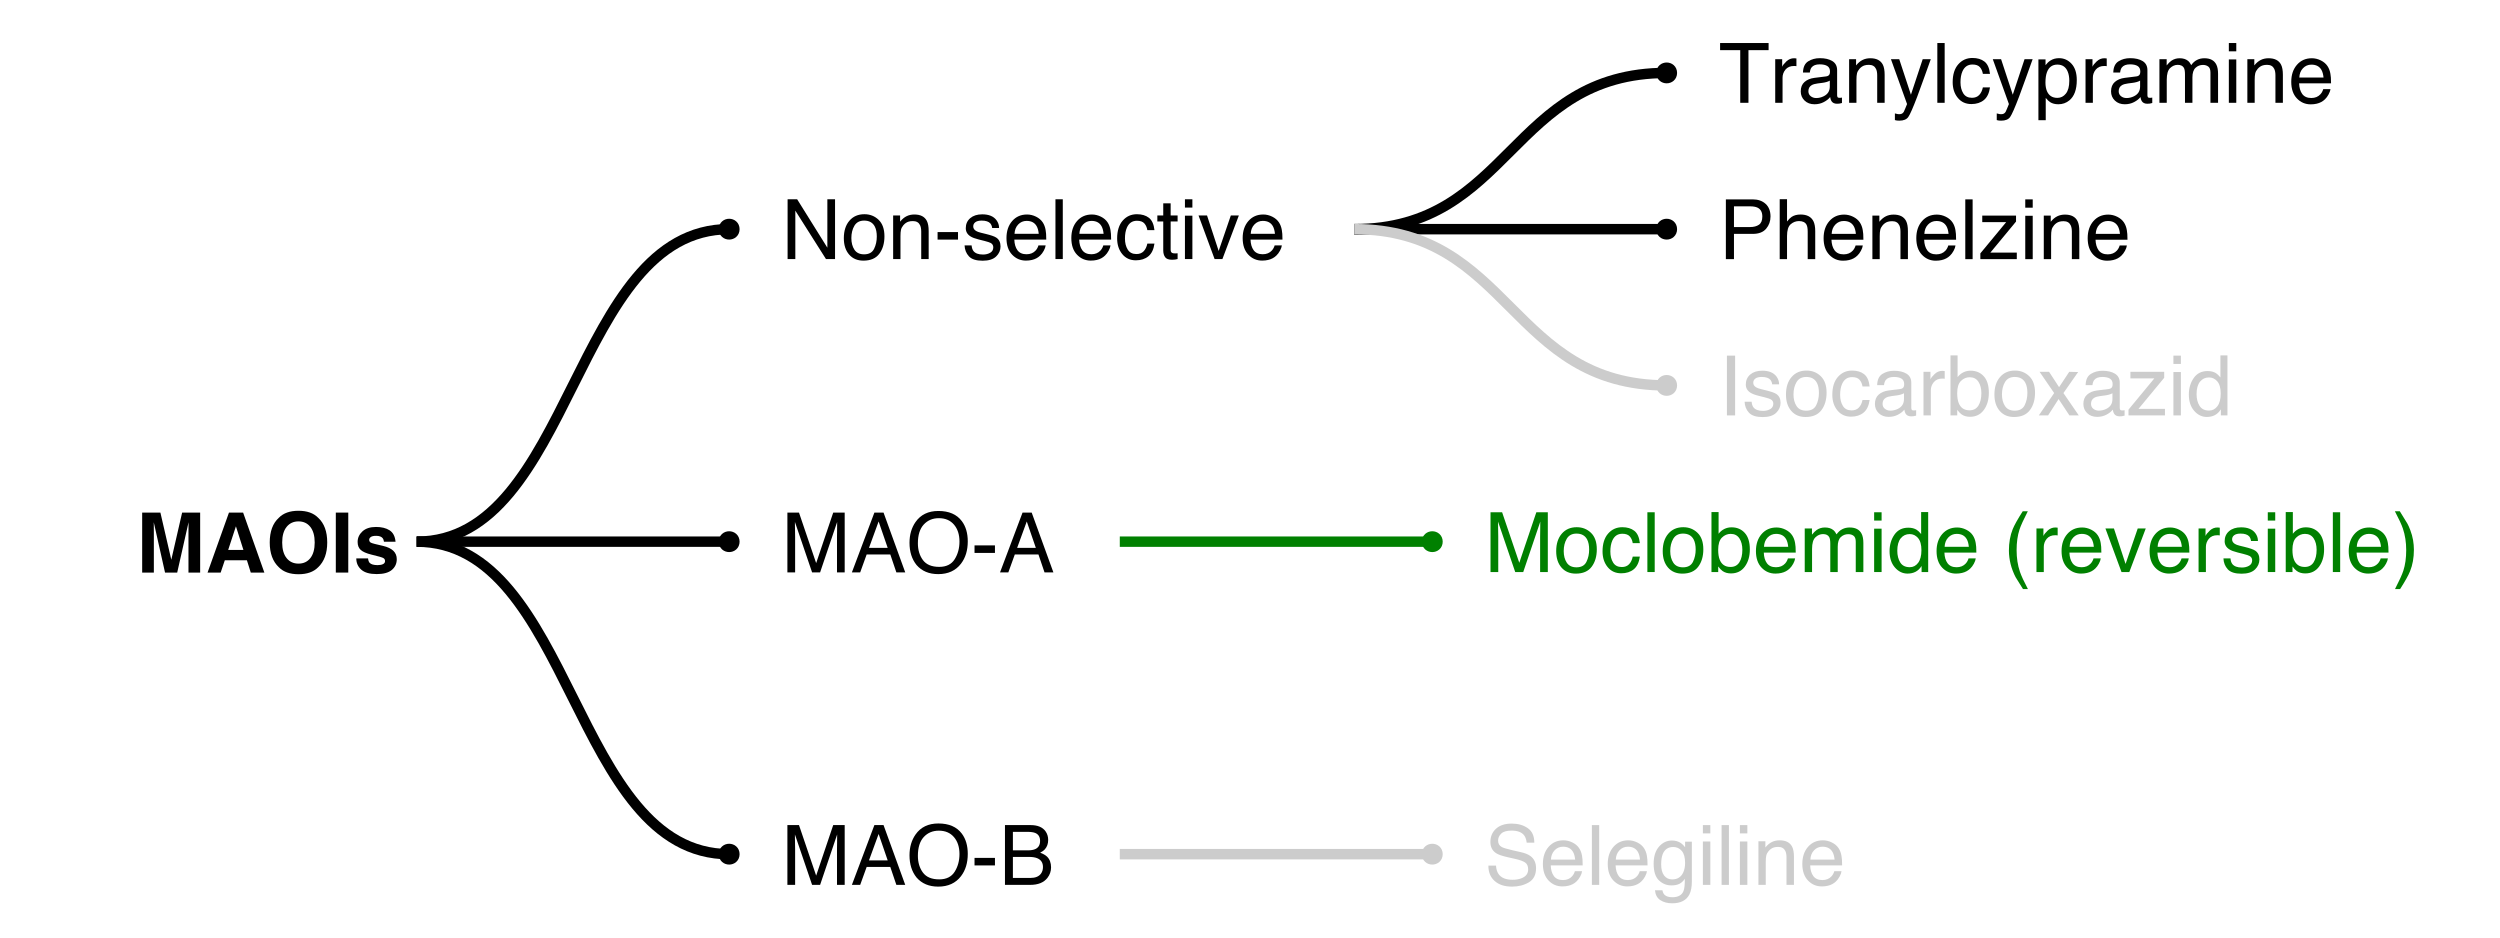
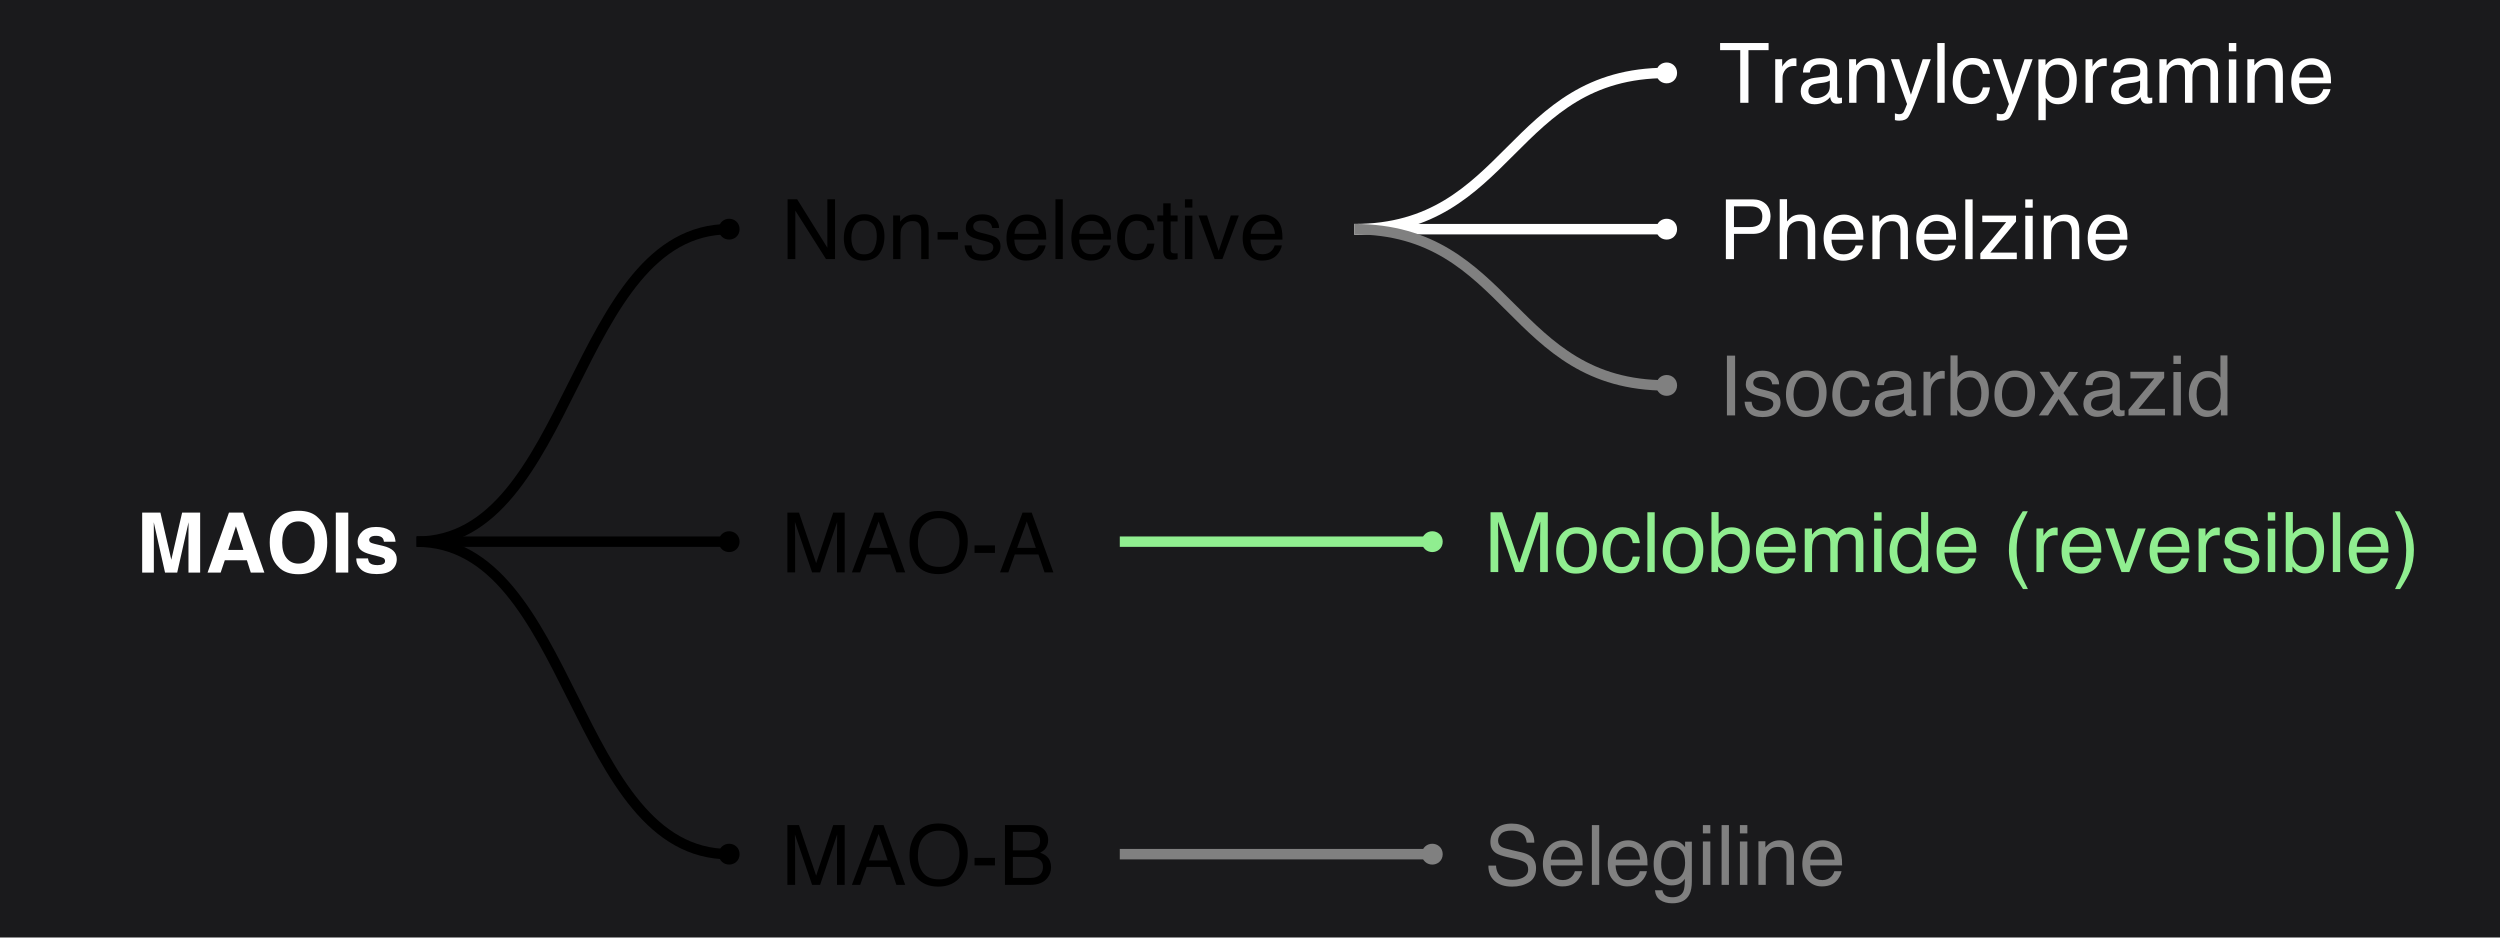
<svg xmlns="http://www.w3.org/2000/svg" xmlns:xlink="http://www.w3.org/1999/xlink" width="480pt" height="180pt" viewBox="0 0 480 180" version="1.1">
  <defs>
    <g>
      <symbol overflow="visible" id="glyph0-0">
        <path style="stroke:none;" d="M 0.516 0 L 0.516 -11.477 L 9.625 -11.477 L 9.625 0 Z M 8.188 -1.438 L 8.188 -10.039 L 1.953 -10.039 L 1.953 -1.438 Z M 8.188 -1.438 " />
      </symbol>
      <symbol overflow="visible" id="glyph0-1">
        <path style="stroke:none;" d="M 1.219 -11.477 L 3.055 -11.477 L 8.852 -2.18 L 8.852 -11.477 L 10.328 -11.477 L 10.328 0 L 8.586 0 L 2.703 -9.289 L 2.703 0 L 1.219 0 Z M 1.219 -11.477 " />
      </symbol>
      <symbol overflow="visible" id="glyph0-2">
        <path style="stroke:none;" d="M 6.27 -1.965 C 6.617 -2.672 6.789 -3.457 6.789 -4.32 C 6.789 -5.102 6.664 -5.738 6.414 -6.227 C 6.02 -6.996 5.336 -7.383 4.367 -7.383 C 3.508 -7.383 2.883 -7.055 2.492 -6.398 C 2.102 -5.742 1.906 -4.949 1.906 -4.023 C 1.906 -3.133 2.102 -2.391 2.492 -1.797 C 2.883 -1.203 3.504 -0.906 4.352 -0.906 C 5.285 -0.906 5.922 -1.258 6.27 -1.965 Z M 7.141 -7.531 C 7.887 -6.812 8.258 -5.754 8.258 -4.359 C 8.258 -3.012 7.93 -1.895 7.273 -1.016 C 6.617 -0.137 5.598 0.305 4.219 0.305 C 3.066 0.305 2.152 -0.086 1.477 -0.863 C 0.801 -1.641 0.461 -2.688 0.461 -4 C 0.461 -5.406 0.816 -6.527 1.531 -7.359 C 2.246 -8.191 3.203 -8.609 4.406 -8.609 C 5.484 -8.609 6.395 -8.25 7.141 -7.531 Z M 7.141 -7.531 " />
      </symbol>
      <symbol overflow="visible" id="glyph0-3">
        <path style="stroke:none;" d="M 1.031 -8.367 L 2.367 -8.367 L 2.367 -7.18 C 2.762 -7.668 3.184 -8.02 3.625 -8.234 C 4.066 -8.449 4.559 -8.555 5.102 -8.555 C 6.289 -8.555 7.09 -8.141 7.508 -7.312 C 7.738 -6.859 7.852 -6.211 7.852 -5.367 L 7.852 0 L 6.422 0 L 6.422 -5.273 C 6.422 -5.785 6.348 -6.195 6.195 -6.508 C 5.945 -7.027 5.492 -7.289 4.836 -7.289 C 4.504 -7.289 4.23 -7.254 4.016 -7.188 C 3.629 -7.074 3.293 -6.844 3 -6.5 C 2.766 -6.223 2.613 -5.938 2.543 -5.645 C 2.473 -5.352 2.438 -4.93 2.438 -4.383 L 2.438 0 L 1.031 0 Z M 1.031 -8.367 " />
      </symbol>
      <symbol overflow="visible" id="glyph0-4">
        <path style="stroke:none;" d="M 0.664 -5.18 L 4.586 -5.18 L 4.586 -3.734 L 0.664 -3.734 Z M 0.664 -5.18 " />
      </symbol>
      <symbol overflow="visible" id="glyph0-5">
        <path style="stroke:none;" d="M 1.867 -2.625 C 1.91 -2.156 2.027 -1.797 2.219 -1.547 C 2.574 -1.094 3.188 -0.867 4.062 -0.867 C 4.582 -0.867 5.043 -0.98 5.438 -1.207 C 5.832 -1.434 6.031 -1.785 6.031 -2.258 C 6.031 -2.617 5.871 -2.891 5.555 -3.078 C 5.352 -3.191 4.949 -3.324 4.352 -3.477 L 3.234 -3.758 C 2.52 -3.934 1.996 -4.133 1.656 -4.352 C 1.051 -4.73 0.75 -5.258 0.75 -5.93 C 0.75 -6.723 1.035 -7.363 1.605 -7.852 C 2.176 -8.34 2.941 -8.586 3.906 -8.586 C 5.168 -8.586 6.074 -8.215 6.633 -7.477 C 6.98 -7.008 7.152 -6.504 7.141 -5.961 L 5.812 -5.961 C 5.785 -6.277 5.676 -6.566 5.477 -6.828 C 5.152 -7.199 4.594 -7.383 3.797 -7.383 C 3.266 -7.383 2.863 -7.281 2.59 -7.078 C 2.316 -6.875 2.18 -6.605 2.18 -6.273 C 2.18 -5.91 2.359 -5.617 2.719 -5.398 C 2.926 -5.27 3.234 -5.152 3.641 -5.055 L 4.57 -4.828 C 5.582 -4.582 6.258 -4.348 6.602 -4.117 C 7.148 -3.758 7.422 -3.191 7.422 -2.422 C 7.422 -1.676 7.141 -1.035 6.574 -0.492 C 6.008 0.051 5.148 0.32 3.992 0.32 C 2.746 0.32 1.867 0.039 1.348 -0.527 C 0.828 -1.094 0.551 -1.793 0.516 -2.625 Z M 1.867 -2.625 " />
      </symbol>
      <symbol overflow="visible" id="glyph0-6">
        <path style="stroke:none;" d="M 6.242 -8.137 C 6.801 -7.859 7.223 -7.496 7.516 -7.055 C 7.797 -6.633 7.984 -6.141 8.078 -5.578 C 8.16 -5.191 8.203 -4.578 8.203 -3.734 L 2.07 -3.734 C 2.098 -2.887 2.297 -2.203 2.672 -1.691 C 3.047 -1.18 3.629 -0.922 4.414 -0.922 C 5.148 -0.922 5.734 -1.164 6.172 -1.648 C 6.422 -1.93 6.598 -2.254 6.703 -2.625 L 8.086 -2.625 C 8.051 -2.316 7.93 -1.977 7.723 -1.598 C 7.516 -1.219 7.285 -0.91 7.031 -0.672 C 6.605 -0.254 6.074 0.027 5.445 0.172 C 5.105 0.254 4.723 0.297 4.297 0.297 C 3.254 0.297 2.371 -0.082 1.648 -0.84 C 0.926 -1.598 0.562 -2.66 0.562 -4.023 C 0.562 -5.367 0.926 -6.457 1.656 -7.297 C 2.387 -8.137 3.34 -8.555 4.516 -8.555 C 5.109 -8.555 5.684 -8.414 6.242 -8.137 Z M 6.758 -4.852 C 6.699 -5.461 6.566 -5.949 6.359 -6.312 C 5.973 -6.988 5.332 -7.328 4.43 -7.328 C 3.785 -7.328 3.242 -7.094 2.805 -6.629 C 2.367 -6.164 2.137 -5.57 2.109 -4.852 Z M 6.758 -4.852 " />
      </symbol>
      <symbol overflow="visible" id="glyph0-7">
        <path style="stroke:none;" d="M 1.07 -11.477 L 2.477 -11.477 L 2.477 0 L 1.07 0 Z M 1.07 -11.477 " />
      </symbol>
      <symbol overflow="visible" id="glyph0-8">
        <path style="stroke:none;" d="M 6.559 -7.922 C 7.148 -7.465 7.504 -6.676 7.625 -5.555 L 6.258 -5.555 C 6.176 -6.07 5.984 -6.5 5.688 -6.84 C 5.391 -7.18 4.914 -7.352 4.258 -7.352 C 3.363 -7.352 2.723 -6.914 2.336 -6.039 C 2.086 -5.473 1.961 -4.77 1.961 -3.938 C 1.961 -3.098 2.137 -2.395 2.492 -1.82 C 2.848 -1.246 3.402 -0.961 4.164 -0.961 C 4.746 -0.961 5.211 -1.141 5.551 -1.496 C 5.891 -1.852 6.129 -2.34 6.258 -2.961 L 7.625 -2.961 C 7.469 -1.852 7.078 -1.039 6.453 -0.527 C 5.828 -0.016 5.027 0.242 4.055 0.242 C 2.961 0.242 2.09 -0.156 1.438 -0.957 C 0.785 -1.758 0.461 -2.754 0.461 -3.953 C 0.461 -5.422 0.816 -6.566 1.531 -7.383 C 2.246 -8.199 3.152 -8.609 4.258 -8.609 C 5.199 -8.609 5.969 -8.379 6.559 -7.922 Z M 6.559 -7.922 " />
      </symbol>
      <symbol overflow="visible" id="glyph0-9">
        <path style="stroke:none;" d="M 1.312 -10.703 L 2.734 -10.703 L 2.734 -8.367 L 4.07 -8.367 L 4.07 -7.219 L 2.734 -7.219 L 2.734 -1.758 C 2.734 -1.465 2.832 -1.27 3.031 -1.172 C 3.141 -1.113 3.324 -1.086 3.578 -1.086 C 3.645 -1.086 3.719 -1.086 3.797 -1.09 C 3.875 -1.094 3.965 -1.098 4.07 -1.109 L 4.07 0 C 3.91 0.047 3.742 0.082 3.566 0.102 C 3.391 0.121 3.203 0.133 3 0.133 C 2.344 0.133 1.898 -0.035 1.664 -0.371 C 1.43 -0.707 1.312 -1.145 1.312 -1.68 L 1.312 -7.219 L 0.18 -7.219 L 0.18 -8.367 L 1.312 -8.367 Z M 1.312 -10.703 " />
      </symbol>
      <symbol overflow="visible" id="glyph0-10">
        <path style="stroke:none;" d="M 1.031 -8.328 L 2.461 -8.328 L 2.461 0 L 1.031 0 Z M 1.031 -11.477 L 2.461 -11.477 L 2.461 -9.883 L 1.031 -9.883 Z M 1.031 -11.477 " />
      </symbol>
      <symbol overflow="visible" id="glyph0-11">
        <path style="stroke:none;" d="M 1.719 -8.367 L 3.953 -1.555 L 6.289 -8.367 L 7.828 -8.367 L 4.672 0 L 3.172 0 L 0.086 -8.367 Z M 1.719 -8.367 " />
      </symbol>
      <symbol overflow="visible" id="glyph0-12">
        <path style="stroke:none;" d="M 1.18 -11.477 L 3.406 -11.477 L 6.703 -1.773 L 9.977 -11.477 L 12.18 -11.477 L 12.18 0 L 10.703 0 L 10.703 -6.773 C 10.703 -7.008 10.707 -7.395 10.719 -7.938 C 10.73 -8.48 10.734 -9.059 10.734 -9.68 L 7.461 0 L 5.922 0 L 2.625 -9.68 L 2.625 -9.328 C 2.625 -9.047 2.633 -8.617 2.645 -8.043 C 2.656 -7.469 2.664 -7.043 2.664 -6.773 L 2.664 0 L 1.18 0 Z M 1.18 -11.477 " />
      </symbol>
      <symbol overflow="visible" id="glyph0-13">
        <path style="stroke:none;" d="M 7.109 -4.703 L 5.367 -9.773 L 3.516 -4.703 Z M 4.555 -11.477 L 6.312 -11.477 L 10.477 0 L 8.773 0 L 7.609 -3.438 L 3.07 -3.438 L 1.828 0 L 0.234 0 Z M 4.555 -11.477 " />
      </symbol>
      <symbol overflow="visible" id="glyph0-14">
        <path style="stroke:none;" d="M 10.672 -9.836 C 11.434 -8.82 11.812 -7.52 11.812 -5.938 C 11.812 -4.223 11.379 -2.801 10.508 -1.664 C 9.488 -0.332 8.031 0.336 6.141 0.336 C 4.375 0.336 2.988 -0.246 1.977 -1.414 C 1.074 -2.539 0.625 -3.961 0.625 -5.68 C 0.625 -7.23 1.012 -8.559 1.781 -9.664 C 2.77 -11.082 4.234 -11.789 6.172 -11.789 C 8.199 -11.789 9.699 -11.137 10.672 -9.836 Z M 9.301 -2.527 C 9.914 -3.508 10.219 -4.637 10.219 -5.914 C 10.219 -7.262 9.867 -8.348 9.16 -9.172 C 8.453 -9.996 7.488 -10.406 6.266 -10.406 C 5.078 -10.406 4.109 -10 3.359 -9.184 C 2.609 -8.367 2.234 -7.168 2.234 -5.578 C 2.234 -4.309 2.555 -3.234 3.199 -2.363 C 3.844 -1.492 4.887 -1.055 6.328 -1.055 C 7.699 -1.055 8.688 -1.547 9.301 -2.527 Z M 9.301 -2.527 " />
      </symbol>
      <symbol overflow="visible" id="glyph0-15">
        <path style="stroke:none;" d="M 5.531 -6.625 C 6.188 -6.625 6.699 -6.715 7.062 -6.898 C 7.637 -7.184 7.922 -7.699 7.922 -8.445 C 7.922 -9.195 7.617 -9.699 7.008 -9.961 C 6.664 -10.105 6.152 -10.18 5.477 -10.18 L 2.703 -10.18 L 2.703 -6.625 Z M 6.055 -1.328 C 7.008 -1.328 7.688 -1.605 8.094 -2.156 C 8.348 -2.504 8.477 -2.926 8.477 -3.422 C 8.477 -4.254 8.105 -4.824 7.359 -5.125 C 6.965 -5.285 6.441 -5.367 5.789 -5.367 L 2.703 -5.367 L 2.703 -1.328 Z M 1.18 -11.477 L 6.109 -11.477 C 7.453 -11.477 8.41 -11.074 8.977 -10.273 C 9.309 -9.801 9.477 -9.254 9.477 -8.633 C 9.477 -7.91 9.27 -7.316 8.859 -6.852 C 8.645 -6.605 8.34 -6.383 7.938 -6.18 C 8.527 -5.957 8.965 -5.703 9.258 -5.422 C 9.773 -4.922 10.031 -4.23 10.031 -3.352 C 10.031 -2.613 9.801 -1.941 9.336 -1.344 C 8.645 -0.449 7.543 0 6.031 0 L 1.18 0 Z M 1.18 -11.477 " />
      </symbol>
      <symbol overflow="visible" id="glyph0-16">
        <path style="stroke:none;" d="M 9.57 -11.477 L 9.57 -10.109 L 5.703 -10.109 L 5.703 0 L 4.125 0 L 4.125 -10.109 L 0.258 -10.109 L 0.258 -11.477 Z M 9.57 -11.477 " />
      </symbol>
      <symbol overflow="visible" id="glyph0-17">
        <path style="stroke:none;" d="M 1.07 -8.367 L 2.406 -8.367 L 2.406 -6.922 C 2.516 -7.203 2.785 -7.547 3.211 -7.949 C 3.637 -8.352 4.129 -8.555 4.688 -8.555 C 4.715 -8.555 4.758 -8.551 4.82 -8.547 C 4.883 -8.543 4.988 -8.531 5.141 -8.516 L 5.141 -7.031 C 5.059 -7.047 4.98 -7.059 4.91 -7.062 C 4.84 -7.066 4.762 -7.07 4.68 -7.07 C 3.973 -7.07 3.426 -6.844 3.047 -6.387 C 2.668 -5.93 2.477 -5.406 2.477 -4.812 L 2.477 0 L 1.07 0 Z M 1.07 -8.367 " />
      </symbol>
      <symbol overflow="visible" id="glyph0-18">
        <path style="stroke:none;" d="M 2.555 -1.266 C 2.852 -1.031 3.203 -0.914 3.609 -0.914 C 4.105 -0.914 4.582 -1.027 5.047 -1.258 C 5.828 -1.637 6.219 -2.262 6.219 -3.125 L 6.219 -4.258 C 6.047 -4.148 5.824 -4.059 5.555 -3.984 C 5.285 -3.91 5.02 -3.859 4.758 -3.828 L 3.906 -3.719 C 3.395 -3.652 3.012 -3.543 2.758 -3.398 C 2.324 -3.152 2.109 -2.762 2.109 -2.227 C 2.109 -1.82 2.258 -1.5 2.555 -1.266 Z M 5.516 -5.07 C 5.84 -5.113 6.055 -5.246 6.164 -5.477 C 6.227 -5.602 6.258 -5.781 6.258 -6.016 C 6.258 -6.496 6.086 -6.844 5.746 -7.059 C 5.406 -7.273 4.918 -7.383 4.281 -7.383 C 3.547 -7.383 3.027 -7.184 2.719 -6.789 C 2.547 -6.57 2.434 -6.246 2.383 -5.812 L 1.07 -5.812 C 1.098 -6.844 1.43 -7.562 2.074 -7.965 C 2.719 -8.367 3.465 -8.57 4.312 -8.57 C 5.297 -8.57 6.098 -8.383 6.711 -8.008 C 7.32 -7.633 7.625 -7.051 7.625 -6.258 L 7.625 -1.438 C 7.625 -1.293 7.656 -1.176 7.715 -1.086 C 7.773 -0.996 7.902 -0.953 8.094 -0.953 C 8.156 -0.953 8.227 -0.957 8.305 -0.965 C 8.383 -0.973 8.465 -0.984 8.555 -1 L 8.555 0.039 C 8.336 0.102 8.168 0.141 8.055 0.156 C 7.941 0.172 7.785 0.18 7.586 0.18 C 7.102 0.18 6.75 0.008 6.531 -0.336 C 6.418 -0.52 6.336 -0.777 6.289 -1.109 C 6.004 -0.734 5.59 -0.41 5.055 -0.133 C 4.52 0.145 3.926 0.281 3.281 0.281 C 2.504 0.281 1.871 0.047 1.379 -0.426 C 0.887 -0.898 0.641 -1.488 0.641 -2.195 C 0.641 -2.973 0.883 -3.574 1.367 -4 C 1.852 -4.426 2.488 -4.691 3.273 -4.789 Z M 5.516 -5.07 " />
      </symbol>
      <symbol overflow="visible" id="glyph0-19">
        <path style="stroke:none;" d="M 6.258 -8.367 L 7.812 -8.367 C 7.613 -7.832 7.176 -6.605 6.492 -4.695 C 5.98 -3.258 5.555 -2.086 5.211 -1.18 C 4.398 0.957 3.824 2.258 3.492 2.727 C 3.16 3.195 2.586 3.43 1.773 3.43 C 1.574 3.43 1.422 3.422 1.316 3.406 C 1.211 3.391 1.078 3.363 0.922 3.32 L 0.922 2.039 C 1.168 2.105 1.344 2.148 1.453 2.164 C 1.562 2.18 1.66 2.188 1.742 2.188 C 2.004 2.188 2.195 2.145 2.316 2.059 C 2.438 1.973 2.543 1.867 2.625 1.742 C 2.652 1.699 2.746 1.488 2.906 1.102 C 3.066 0.715 3.184 0.43 3.258 0.242 L 0.164 -8.367 L 1.758 -8.367 L 4 -1.555 Z M 6.258 -8.367 " />
      </symbol>
      <symbol overflow="visible" id="glyph0-20">
        <path style="stroke:none;" d="M 6.199 -1.77 C 6.633 -2.32 6.852 -3.141 6.852 -4.234 C 6.852 -4.902 6.754 -5.473 6.562 -5.953 C 6.199 -6.875 5.531 -7.336 4.562 -7.336 C 3.59 -7.336 2.922 -6.848 2.562 -5.875 C 2.371 -5.355 2.273 -4.691 2.273 -3.891 C 2.273 -3.246 2.371 -2.695 2.562 -2.242 C 2.926 -1.379 3.594 -0.945 4.562 -0.945 C 5.219 -0.945 5.766 -1.219 6.199 -1.77 Z M 0.922 -8.328 L 2.289 -8.328 L 2.289 -7.219 C 2.57 -7.598 2.879 -7.895 3.211 -8.102 C 3.684 -8.414 4.242 -8.57 4.883 -8.57 C 5.832 -8.57 6.637 -8.207 7.297 -7.48 C 7.957 -6.754 8.289 -5.715 8.289 -4.367 C 8.289 -2.543 7.812 -1.242 6.859 -0.461 C 6.254 0.035 5.551 0.281 4.75 0.281 C 4.121 0.281 3.59 0.145 3.164 -0.133 C 2.914 -0.289 2.637 -0.559 2.328 -0.938 L 2.328 3.336 L 0.922 3.336 Z M 0.922 -8.328 " />
      </symbol>
      <symbol overflow="visible" id="glyph0-21">
        <path style="stroke:none;" d="M 1.031 -8.367 L 2.422 -8.367 L 2.422 -7.18 C 2.754 -7.59 3.059 -7.891 3.328 -8.078 C 3.793 -8.395 4.316 -8.555 4.906 -8.555 C 5.574 -8.555 6.109 -8.391 6.516 -8.062 C 6.746 -7.875 6.953 -7.598 7.141 -7.234 C 7.453 -7.684 7.82 -8.016 8.242 -8.23 C 8.664 -8.445 9.137 -8.555 9.664 -8.555 C 10.789 -8.555 11.555 -8.148 11.961 -7.336 C 12.18 -6.898 12.289 -6.309 12.289 -5.57 L 12.289 0 L 10.828 0 L 10.828 -5.812 C 10.828 -6.371 10.688 -6.754 10.41 -6.961 C 10.133 -7.168 9.793 -7.273 9.391 -7.273 C 8.84 -7.273 8.363 -7.09 7.965 -6.719 C 7.566 -6.348 7.367 -5.73 7.367 -4.867 L 7.367 0 L 5.938 0 L 5.938 -5.461 C 5.938 -6.027 5.871 -6.441 5.734 -6.703 C 5.52 -7.094 5.121 -7.289 4.539 -7.289 C 4.008 -7.289 3.523 -7.082 3.09 -6.672 C 2.656 -6.262 2.438 -5.516 2.438 -4.438 L 2.438 0 L 1.031 0 Z M 1.031 -8.367 " />
      </symbol>
      <symbol overflow="visible" id="glyph0-22">
        <path style="stroke:none;" d="M 1.367 -11.477 L 6.531 -11.477 C 7.551 -11.477 8.375 -11.188 9 -10.613 C 9.625 -10.039 9.938 -9.23 9.938 -8.188 C 9.938 -7.293 9.66 -6.512 9.102 -5.848 C 8.543 -5.184 7.688 -4.852 6.531 -4.852 L 2.922 -4.852 L 2.922 0 L 1.367 0 Z M 7.43 -9.898 C 7.086 -10.059 6.613 -10.141 6.016 -10.141 L 2.922 -10.141 L 2.922 -6.164 L 6.016 -6.164 C 6.715 -6.164 7.281 -6.312 7.715 -6.609 C 8.148 -6.906 8.367 -7.43 8.367 -8.18 C 8.367 -9.023 8.055 -9.598 7.43 -9.898 Z M 7.43 -9.898 " />
      </symbol>
      <symbol overflow="visible" id="glyph0-23">
        <path style="stroke:none;" d="M 1.031 -11.516 L 2.438 -11.516 L 2.438 -7.234 C 2.77 -7.656 3.07 -7.953 3.336 -8.125 C 3.789 -8.422 4.355 -8.57 5.031 -8.57 C 6.246 -8.57 7.066 -8.145 7.5 -7.297 C 7.734 -6.832 7.852 -6.191 7.852 -5.367 L 7.852 0 L 6.406 0 L 6.406 -5.273 C 6.406 -5.887 6.328 -6.34 6.172 -6.625 C 5.918 -7.082 5.438 -7.312 4.734 -7.312 C 4.152 -7.312 3.621 -7.113 3.148 -6.711 C 2.676 -6.309 2.438 -5.551 2.438 -4.438 L 2.438 0 L 1.031 0 Z M 1.031 -11.516 " />
      </symbol>
      <symbol overflow="visible" id="glyph0-24">
        <path style="stroke:none;" d="M 0.406 -1.109 L 5.367 -7.109 L 0.773 -7.109 L 0.773 -8.367 L 7.258 -8.367 L 7.258 -7.219 L 2.328 -1.258 L 7.406 -1.258 L 7.406 0 L 0.406 0 Z M 0.406 -1.109 " />
      </symbol>
      <symbol overflow="visible" id="glyph0-25">
        <path style="stroke:none;" d="M 1.57 -11.477 L 3.141 -11.477 L 3.141 0 L 1.57 0 Z M 1.57 -11.477 " />
      </symbol>
      <symbol overflow="visible" id="glyph0-26">
        <path style="stroke:none;" d="M 0.922 -11.516 L 2.289 -11.516 L 2.289 -7.352 C 2.598 -7.754 2.965 -8.059 3.391 -8.27 C 3.816 -8.48 4.281 -8.586 4.781 -8.586 C 5.824 -8.586 6.668 -8.227 7.316 -7.512 C 7.965 -6.797 8.289 -5.738 8.289 -4.344 C 8.289 -3.02 7.969 -1.922 7.328 -1.047 C 6.688 -0.172 5.801 0.266 4.664 0.266 C 4.027 0.266 3.492 0.113 3.055 -0.195 C 2.793 -0.379 2.516 -0.668 2.219 -1.07 L 2.219 0 L 0.922 0 Z M 6.285 -1.883 C 6.664 -2.488 6.852 -3.285 6.852 -4.273 C 6.852 -5.152 6.664 -5.883 6.285 -6.461 C 5.906 -7.039 5.352 -7.328 4.617 -7.328 C 3.977 -7.328 3.414 -7.09 2.934 -6.617 C 2.453 -6.145 2.211 -5.363 2.211 -4.273 C 2.211 -3.488 2.309 -2.848 2.508 -2.359 C 2.879 -1.438 3.566 -0.977 4.578 -0.977 C 5.34 -0.977 5.906 -1.277 6.285 -1.883 Z M 6.285 -1.883 " />
      </symbol>
      <symbol overflow="visible" id="glyph0-27">
        <path style="stroke:none;" d="M 0.234 -8.367 L 2.055 -8.367 L 3.977 -5.422 L 5.922 -8.367 L 7.633 -8.328 L 4.812 -4.289 L 7.758 0 L 5.961 0 L 3.883 -3.141 L 1.867 0 L 0.086 0 L 3.031 -4.289 Z M 0.234 -8.367 " />
      </symbol>
      <symbol overflow="visible" id="glyph0-28">
        <path style="stroke:none;" d="M 2.492 -1.836 C 2.871 -1.23 3.48 -0.93 4.32 -0.93 C 4.973 -0.93 5.508 -1.211 5.926 -1.77 C 6.344 -2.328 6.555 -3.133 6.555 -4.18 C 6.555 -5.238 6.34 -6.02 5.906 -6.527 C 5.473 -7.035 4.941 -7.289 4.305 -7.289 C 3.598 -7.289 3.023 -7.02 2.582 -6.477 C 2.141 -5.934 1.922 -5.137 1.922 -4.086 C 1.922 -3.191 2.113 -2.441 2.492 -1.836 Z M 5.648 -8.109 C 5.898 -7.953 6.184 -7.68 6.5 -7.289 L 6.5 -11.516 L 7.852 -11.516 L 7.852 0 L 6.586 0 L 6.586 -1.164 C 6.258 -0.648 5.871 -0.277 5.422 -0.047 C 4.973 0.184 4.461 0.297 3.883 0.297 C 2.949 0.297 2.145 -0.094 1.461 -0.879 C 0.777 -1.664 0.438 -2.707 0.438 -4.008 C 0.438 -5.227 0.75 -6.281 1.371 -7.176 C 1.992 -8.07 2.883 -8.516 4.039 -8.516 C 4.68 -8.516 5.215 -8.379 5.648 -8.109 Z M 5.648 -8.109 " />
      </symbol>
      <symbol overflow="visible" id="glyph0-29">
        <g>
</g>
      </symbol>
      <symbol overflow="visible" id="glyph0-30">
        <path style="stroke:none;" d="M 4.734 -11.664 C 3.918 -10.074 3.387 -8.906 3.141 -8.156 C 2.77 -7.016 2.586 -5.699 2.586 -4.203 C 2.586 -2.691 2.797 -1.312 3.219 -0.062 C 3.48 0.707 3.992 1.816 4.758 3.266 L 3.812 3.266 C 3.051 2.078 2.582 1.32 2.398 0.992 C 2.215 0.664 2.02 0.219 1.805 -0.344 C 1.512 -1.113 1.309 -1.938 1.195 -2.812 C 1.137 -3.266 1.109 -3.699 1.109 -4.109 C 1.109 -5.652 1.352 -7.023 1.836 -8.227 C 2.145 -8.992 2.785 -10.137 3.758 -11.664 Z M 4.734 -11.664 " />
      </symbol>
      <symbol overflow="visible" id="glyph0-31">
        <path style="stroke:none;" d="M 0.555 3.266 C 1.383 1.652 1.918 0.473 2.156 -0.266 C 2.52 -1.387 2.703 -2.699 2.703 -4.203 C 2.703 -5.707 2.492 -7.086 2.07 -8.336 C 1.809 -9.105 1.297 -10.215 0.531 -11.664 L 1.477 -11.664 C 2.277 -10.383 2.766 -9.594 2.934 -9.293 C 3.102 -8.992 3.285 -8.582 3.484 -8.055 C 3.734 -7.402 3.914 -6.762 4.02 -6.125 C 4.125 -5.488 4.18 -4.879 4.18 -4.289 C 4.18 -2.746 3.934 -1.371 3.445 -0.164 C 3.137 0.613 2.5 1.754 1.531 3.266 Z M 0.555 3.266 " />
      </symbol>
      <symbol overflow="visible" id="glyph0-32">
        <path style="stroke:none;" d="M 2.234 -3.703 C 2.27 -3.051 2.426 -2.523 2.695 -2.117 C 3.211 -1.355 4.121 -0.977 5.422 -0.977 C 6.004 -0.977 6.535 -1.059 7.016 -1.227 C 7.941 -1.551 8.406 -2.129 8.406 -2.961 C 8.406 -3.586 8.211 -4.031 7.82 -4.297 C 7.426 -4.559 6.805 -4.785 5.961 -4.977 L 4.406 -5.328 C 3.391 -5.559 2.672 -5.809 2.25 -6.086 C 1.52 -6.566 1.156 -7.281 1.156 -8.234 C 1.156 -9.266 1.512 -10.113 2.227 -10.773 C 2.941 -11.434 3.949 -11.766 5.258 -11.766 C 6.461 -11.766 7.484 -11.477 8.324 -10.895 C 9.164 -10.312 9.586 -9.387 9.586 -8.109 L 8.125 -8.109 C 8.047 -8.723 7.879 -9.195 7.625 -9.523 C 7.152 -10.121 6.348 -10.422 5.211 -10.422 C 4.293 -10.422 3.637 -10.23 3.234 -9.844 C 2.832 -9.457 2.633 -9.012 2.633 -8.5 C 2.633 -7.938 2.867 -7.527 3.336 -7.266 C 3.645 -7.098 4.34 -6.891 5.422 -6.641 L 7.031 -6.273 C 7.809 -6.098 8.406 -5.855 8.828 -5.547 C 9.559 -5.012 9.922 -4.23 9.922 -3.211 C 9.922 -1.941 9.461 -1.031 8.535 -0.484 C 7.609 0.062 6.535 0.336 5.312 0.336 C 3.887 0.336 2.77 -0.027 1.961 -0.758 C 1.152 -1.48 0.758 -2.465 0.773 -3.703 Z M 2.234 -3.703 " />
      </symbol>
      <symbol overflow="visible" id="glyph0-33">
        <path style="stroke:none;" d="M 5.703 -8.031 C 5.969 -7.848 6.238 -7.582 6.516 -7.234 L 6.516 -8.289 L 7.812 -8.289 L 7.812 -0.68 C 7.812 0.383 7.656 1.223 7.344 1.836 C 6.762 2.973 5.66 3.539 4.039 3.539 C 3.137 3.539 2.379 3.336 1.766 2.934 C 1.152 2.531 0.809 1.898 0.734 1.039 L 2.164 1.039 C 2.23 1.414 2.367 1.703 2.57 1.906 C 2.887 2.219 3.387 2.375 4.07 2.375 C 5.148 2.375 5.855 1.996 6.188 1.234 C 6.387 0.785 6.477 -0.012 6.461 -1.164 C 6.18 -0.738 5.84 -0.418 5.445 -0.211 C 5.051 -0.004 4.527 0.102 3.875 0.102 C 2.969 0.102 2.176 -0.219 1.496 -0.863 C 0.816 -1.508 0.477 -2.57 0.477 -4.055 C 0.477 -5.457 0.82 -6.551 1.504 -7.336 C 2.188 -8.121 3.016 -8.516 3.984 -8.516 C 4.641 -8.516 5.215 -8.355 5.703 -8.031 Z M 5.875 -6.523 C 5.449 -7.023 4.902 -7.273 4.242 -7.273 C 3.254 -7.273 2.574 -6.809 2.211 -5.883 C 2.02 -5.387 1.922 -4.738 1.922 -3.938 C 1.922 -2.996 2.113 -2.277 2.496 -1.785 C 2.879 -1.293 3.395 -1.047 4.039 -1.047 C 5.051 -1.047 5.762 -1.504 6.172 -2.414 C 6.402 -2.93 6.516 -3.531 6.516 -4.219 C 6.516 -5.254 6.301 -6.023 5.875 -6.523 Z M 5.875 -6.523 " />
      </symbol>
      <symbol overflow="visible" id="glyph1-0">
        <path style="stroke:none;" d="M 1.203 0 L 1.203 -11.516 L 10.477 -11.516 L 10.477 0 Z M 9.039 -1.438 L 9.039 -10.078 L 2.641 -10.078 L 2.641 -1.438 Z M 9.039 -1.438 " />
      </symbol>
      <symbol overflow="visible" id="glyph1-1">
        <path style="stroke:none;" d="M 8.852 -11.516 L 12.312 -11.516 L 12.312 0 L 10.07 0 L 10.07 -7.789 C 10.07 -8.012 10.074 -8.328 10.078 -8.73 C 10.082 -9.133 10.086 -9.445 10.086 -9.664 L 7.906 0 L 5.57 0 L 3.406 -9.664 C 3.406 -9.445 3.41 -9.133 3.414 -8.73 C 3.418 -8.328 3.422 -8.012 3.422 -7.789 L 3.422 0 L 1.18 0 L 1.18 -11.516 L 4.68 -11.516 L 6.773 -2.461 Z M 8.852 -11.516 " />
      </symbol>
      <symbol overflow="visible" id="glyph1-2">
        <path style="stroke:none;" d="M 4.367 -4.352 L 7.289 -4.352 L 5.852 -8.883 Z M 4.516 -11.516 L 7.234 -11.516 L 11.312 0 L 8.703 0 L 7.961 -2.367 L 3.719 -2.367 L 2.922 0 L 0.406 0 Z M 4.516 -11.516 " />
      </symbol>
      <symbol overflow="visible" id="glyph1-3">
        <path style="stroke:none;" d="M 8.582 -2.773 C 9.141 -3.477 9.422 -4.477 9.422 -5.773 C 9.422 -7.066 9.141 -8.062 8.582 -8.77 C 8.023 -9.477 7.266 -9.828 6.312 -9.828 C 5.359 -9.828 4.598 -9.477 4.031 -8.773 C 3.465 -8.07 3.18 -7.07 3.18 -5.773 C 3.18 -4.477 3.465 -3.477 4.031 -2.773 C 4.598 -2.07 5.359 -1.719 6.312 -1.719 C 7.266 -1.719 8.023 -2.07 8.582 -2.773 Z M 10.086 -1.023 C 9.215 -0.129 7.957 0.32 6.312 0.32 C 4.668 0.32 3.41 -0.129 2.539 -1.023 C 1.371 -2.121 0.789 -3.707 0.789 -5.773 C 0.789 -7.883 1.371 -9.465 2.539 -10.523 C 3.41 -11.418 4.668 -11.867 6.312 -11.867 C 7.957 -11.867 9.215 -11.418 10.086 -10.523 C 11.246 -9.465 11.828 -7.883 11.828 -5.773 C 11.828 -3.707 11.246 -2.121 10.086 -1.023 Z M 10.086 -1.023 " />
      </symbol>
      <symbol overflow="visible" id="glyph1-4">
        <path style="stroke:none;" d="M 3.422 0 L 1.031 0 L 1.031 -11.516 L 3.422 -11.516 Z M 3.422 0 " />
      </symbol>
      <symbol overflow="visible" id="glyph1-5">
        <path style="stroke:none;" d="M 2.773 -2.719 C 2.82 -2.324 2.922 -2.043 3.078 -1.875 C 3.355 -1.578 3.863 -1.43 4.609 -1.43 C 5.047 -1.43 5.395 -1.496 5.652 -1.625 C 5.91 -1.754 6.039 -1.949 6.039 -2.211 C 6.039 -2.461 5.934 -2.652 5.727 -2.781 C 5.52 -2.91 4.746 -3.137 3.406 -3.453 C 2.441 -3.691 1.762 -3.992 1.367 -4.352 C 0.973 -4.707 0.773 -5.215 0.773 -5.883 C 0.773 -6.668 1.082 -7.344 1.699 -7.91 C 2.316 -8.477 3.184 -8.758 4.305 -8.758 C 5.367 -8.758 6.234 -8.547 6.902 -8.121 C 7.57 -7.695 7.957 -6.965 8.055 -5.922 L 5.828 -5.922 C 5.797 -6.207 5.715 -6.434 5.586 -6.602 C 5.34 -6.902 4.926 -7.055 4.336 -7.055 C 3.852 -7.055 3.508 -6.98 3.301 -6.828 C 3.094 -6.676 2.992 -6.5 2.992 -6.297 C 2.992 -6.043 3.102 -5.855 3.32 -5.742 C 3.539 -5.621 4.312 -5.418 5.641 -5.125 C 6.527 -4.918 7.191 -4.602 7.633 -4.18 C 8.07 -3.754 8.289 -3.219 8.289 -2.578 C 8.289 -1.734 7.977 -1.047 7.348 -0.512 C 6.719 0.023 5.75 0.289 4.438 0.289 C 3.098 0.289 2.109 0.008 1.473 -0.559 C 0.836 -1.125 0.516 -1.844 0.516 -2.719 Z M 2.773 -2.719 " />
      </symbol>
    </g>
  </defs>
-   <g id="surface1703">
-     <rect x="0" y="0" width="480" height="180" style="fill:rgb(100%,100%,100%);fill-opacity:1;stroke:none;" />
+   <g id="surface59">
+     <rect x="0" y="0" width="480" height="180" style="fill:rgb(10.2%,10.2%,11%);fill-opacity:1;stroke:none;" />
    <path style="fill:none;stroke-width:2;stroke-linecap:butt;stroke-linejoin:miter;stroke:rgb(0%,0%,0%);stroke-opacity:1;stroke-miterlimit:10;" d="M 80 104 C 110 104 110 44 140 44 " />
    <path style="fill-rule:nonzero;fill:rgb(0%,0%,0%);fill-opacity:1;stroke-width:2;stroke-linecap:butt;stroke-linejoin:miter;stroke:rgb(0%,0%,0%);stroke-opacity:1;stroke-miterlimit:10;" d="M 141 44 C 141 45.332 139 45.332 139 44 C 139 42.668 141 42.668 141 44 " />
    <g style="fill:rgb(0%,0%,0%);fill-opacity:1;">
      <use xlink:href="#glyph0-1" x="150" y="49.738" />
      <use xlink:href="#glyph0-2" x="161.555" y="49.738" />
      <use xlink:href="#glyph0-3" x="170.453" y="49.738" />
      <use xlink:href="#glyph0-4" x="179.352" y="49.738" />
      <use xlink:href="#glyph0-5" x="184.68" y="49.738" />
      <use xlink:href="#glyph0-6" x="192.68" y="49.738" />
      <use xlink:href="#glyph0-7" x="201.578" y="49.738" />
      <use xlink:href="#glyph0-6" x="205.133" y="49.738" />
      <use xlink:href="#glyph0-8" x="214.031" y="49.738" />
      <use xlink:href="#glyph0-9" x="222.031" y="49.738" />
      <use xlink:href="#glyph0-10" x="226.477" y="49.738" />
      <use xlink:href="#glyph0-11" x="230.031" y="49.738" />
      <use xlink:href="#glyph0-6" x="238.031" y="49.738" />
    </g>
    <path style="fill:none;stroke-width:2;stroke-linecap:butt;stroke-linejoin:miter;stroke:rgb(0%,0%,0%);stroke-opacity:1;stroke-miterlimit:10;" d="M 80 104 C 110 104 110 104 140 104 " />
    <path style="fill-rule:nonzero;fill:rgb(0%,0%,0%);fill-opacity:1;stroke-width:2;stroke-linecap:butt;stroke-linejoin:miter;stroke:rgb(0%,0%,0%);stroke-opacity:1;stroke-miterlimit:10;" d="M 141 104 C 141 105.332 139 105.332 139 104 C 139 102.668 141 102.668 141 104 " />
    <g style="fill:rgb(0%,0%,0%);fill-opacity:1;">
      <use xlink:href="#glyph0-12" x="150" y="109.895" />
      <use xlink:href="#glyph0-13" x="163.328" y="109.895" />
      <use xlink:href="#glyph0-14" x="174" y="109.895" />
      <use xlink:href="#glyph0-4" x="186.445" y="109.895" />
      <use xlink:href="#glyph0-13" x="191.773" y="109.895" />
    </g>
    <path style="fill:none;stroke-width:2;stroke-linecap:butt;stroke-linejoin:miter;stroke:rgb(0%,0%,0%);stroke-opacity:1;stroke-miterlimit:10;" d="M 80 104 C 110 104 110 164 140 164 " />
    <path style="fill-rule:nonzero;fill:rgb(0%,0%,0%);fill-opacity:1;stroke-width:2;stroke-linecap:butt;stroke-linejoin:miter;stroke:rgb(0%,0%,0%);stroke-opacity:1;stroke-miterlimit:10;" d="M 141 164 C 141 165.332 139 165.332 139 164 C 139 162.668 141 162.668 141 164 " />
    <g style="fill:rgb(0%,0%,0%);fill-opacity:1;">
      <use xlink:href="#glyph0-12" x="150" y="169.895" />
      <use xlink:href="#glyph0-13" x="163.328" y="169.895" />
      <use xlink:href="#glyph0-14" x="174" y="169.895" />
      <use xlink:href="#glyph0-4" x="186.445" y="169.895" />
      <use xlink:href="#glyph0-15" x="191.773" y="169.895" />
    </g>
-     <g style="fill:rgb(0%,0%,0%);fill-opacity:1;">
+     <g style="fill:rgb(100%,100%,100%);fill-opacity:1;">
      <use xlink:href="#glyph1-1" x="26.117" y="109.934" />
      <use xlink:href="#glyph1-2" x="39.445" y="109.934" />
      <use xlink:href="#glyph1-3" x="51" y="109.934" />
      <use xlink:href="#glyph1-4" x="63.445" y="109.934" />
      <use xlink:href="#glyph1-5" x="67.891" y="109.934" />
    </g>
-     <path style="fill:none;stroke-width:2;stroke-linecap:butt;stroke-linejoin:miter;stroke:rgb(0%,0%,0%);stroke-opacity:1;stroke-miterlimit:10;" d="M 260 44 C 290 44 290 14 320 14 " />
-     <path style="fill-rule:nonzero;fill:rgb(0%,0%,0%);fill-opacity:1;stroke-width:2;stroke-linecap:butt;stroke-linejoin:miter;stroke:rgb(0%,0%,0%);stroke-opacity:1;stroke-miterlimit:10;" d="M 321 14 C 321 15.332 319 15.332 319 14 C 319 12.668 321 12.668 321 14 " />
-     <g style="fill:rgb(0%,0%,0%);fill-opacity:1;">
+     <path style="fill:none;stroke-width:2;stroke-linecap:butt;stroke-linejoin:miter;stroke:rgb(100%,100%,100%);stroke-opacity:1;stroke-miterlimit:10;" d="M 260 44 C 290 44 290 14 320 14 " />
+     <path style="fill-rule:nonzero;fill:rgb(100%,100%,100%);fill-opacity:1;stroke-width:2;stroke-linecap:butt;stroke-linejoin:miter;stroke:rgb(100%,100%,100%);stroke-opacity:1;stroke-miterlimit:10;" d="M 321 14 C 321 15.332 319 15.332 319 14 C 319 12.668 321 12.668 321 14 " />
+     <g style="fill:rgb(100%,100%,100%);fill-opacity:1;">
      <use xlink:href="#glyph0-16" x="330" y="19.738" />
      <use xlink:href="#glyph0-17" x="339.773" y="19.738" />
      <use xlink:href="#glyph0-18" x="345.102" y="19.738" />
      <use xlink:href="#glyph0-3" x="354" y="19.738" />
      <use xlink:href="#glyph0-19" x="362.898" y="19.738" />
      <use xlink:href="#glyph0-7" x="370.898" y="19.738" />
      <use xlink:href="#glyph0-8" x="374.453" y="19.738" />
      <use xlink:href="#glyph0-19" x="382.453" y="19.738" />
      <use xlink:href="#glyph0-20" x="390.453" y="19.738" />
      <use xlink:href="#glyph0-17" x="399.352" y="19.738" />
      <use xlink:href="#glyph0-18" x="404.68" y="19.738" />
      <use xlink:href="#glyph0-21" x="413.578" y="19.738" />
      <use xlink:href="#glyph0-10" x="426.906" y="19.738" />
      <use xlink:href="#glyph0-3" x="430.461" y="19.738" />
      <use xlink:href="#glyph0-6" x="439.359" y="19.738" />
    </g>
-     <path style="fill:none;stroke-width:2;stroke-linecap:butt;stroke-linejoin:miter;stroke:rgb(0%,0%,0%);stroke-opacity:1;stroke-miterlimit:10;" d="M 260 44 C 290 44 290 44 320 44 " />
-     <path style="fill-rule:nonzero;fill:rgb(0%,0%,0%);fill-opacity:1;stroke-width:2;stroke-linecap:butt;stroke-linejoin:miter;stroke:rgb(0%,0%,0%);stroke-opacity:1;stroke-miterlimit:10;" d="M 321 44 C 321 45.332 319 45.332 319 44 C 319 42.668 321 42.668 321 44 " />
-     <g style="fill:rgb(0%,0%,0%);fill-opacity:1;">
+     <path style="fill:none;stroke-width:2;stroke-linecap:butt;stroke-linejoin:miter;stroke:rgb(100%,100%,100%);stroke-opacity:1;stroke-miterlimit:10;" d="M 260 44 C 290 44 290 44 320 44 " />
+     <path style="fill-rule:nonzero;fill:rgb(100%,100%,100%);fill-opacity:1;stroke-width:2;stroke-linecap:butt;stroke-linejoin:miter;stroke:rgb(100%,100%,100%);stroke-opacity:1;stroke-miterlimit:10;" d="M 321 44 C 321 45.332 319 45.332 319 44 C 319 42.668 321 42.668 321 44 " />
+     <g style="fill:rgb(100%,100%,100%);fill-opacity:1;">
      <use xlink:href="#glyph0-22" x="330" y="49.758" />
      <use xlink:href="#glyph0-23" x="340.672" y="49.758" />
      <use xlink:href="#glyph0-6" x="349.57" y="49.758" />
      <use xlink:href="#glyph0-3" x="358.469" y="49.758" />
      <use xlink:href="#glyph0-6" x="367.367" y="49.758" />
      <use xlink:href="#glyph0-7" x="376.266" y="49.758" />
      <use xlink:href="#glyph0-24" x="379.82" y="49.758" />
      <use xlink:href="#glyph0-10" x="387.82" y="49.758" />
      <use xlink:href="#glyph0-3" x="391.375" y="49.758" />
      <use xlink:href="#glyph0-6" x="400.273" y="49.758" />
    </g>
-     <path style="fill:none;stroke-width:2;stroke-linecap:butt;stroke-linejoin:miter;stroke:rgb(80%,80%,80%);stroke-opacity:1;stroke-miterlimit:10;" d="M 260 44 C 290 44 290 74 320 74 " />
-     <path style="fill-rule:nonzero;fill:rgb(80%,80%,80%);fill-opacity:1;stroke-width:2;stroke-linecap:butt;stroke-linejoin:miter;stroke:rgb(80%,80%,80%);stroke-opacity:1;stroke-miterlimit:10;" d="M 321 74 C 321 75.332 319 75.332 319 74 C 319 72.668 321 72.668 321 74 " />
-     <g style="fill:rgb(80%,80%,80%);fill-opacity:1;">
+     <path style="fill:none;stroke-width:2;stroke-linecap:butt;stroke-linejoin:miter;stroke:rgb(50.196%,50.196%,50.196%);stroke-opacity:1;stroke-miterlimit:10;" d="M 260 44 C 290 44 290 74 320 74 " />
+     <path style="fill-rule:nonzero;fill:rgb(50.196%,50.196%,50.196%);fill-opacity:1;stroke-width:2;stroke-linecap:butt;stroke-linejoin:miter;stroke:rgb(50.196%,50.196%,50.196%);stroke-opacity:1;stroke-miterlimit:10;" d="M 321 74 C 321 75.332 319 75.332 319 74 C 319 72.668 321 72.668 321 74 " />
+     <g style="fill:rgb(50.196%,50.196%,50.196%);fill-opacity:1;">
      <use xlink:href="#glyph0-25" x="330" y="79.758" />
      <use xlink:href="#glyph0-5" x="334.445" y="79.758" />
      <use xlink:href="#glyph0-2" x="342.445" y="79.758" />
      <use xlink:href="#glyph0-8" x="351.344" y="79.758" />
      <use xlink:href="#glyph0-18" x="359.344" y="79.758" />
      <use xlink:href="#glyph0-17" x="368.242" y="79.758" />
      <use xlink:href="#glyph0-26" x="373.57" y="79.758" />
      <use xlink:href="#glyph0-2" x="382.469" y="79.758" />
      <use xlink:href="#glyph0-27" x="391.367" y="79.758" />
      <use xlink:href="#glyph0-18" x="399.367" y="79.758" />
      <use xlink:href="#glyph0-24" x="408.266" y="79.758" />
      <use xlink:href="#glyph0-10" x="416.266" y="79.758" />
      <use xlink:href="#glyph0-28" x="419.82" y="79.758" />
    </g>
-     <path style="fill:none;stroke-width:2;stroke-linecap:butt;stroke-linejoin:miter;stroke:rgb(0%,50.196%,0%);stroke-opacity:1;stroke-miterlimit:10;" d="M 215 104 C 245 104 245 104 275 104 " />
-     <path style="fill-rule:nonzero;fill:rgb(0%,50.196%,0%);fill-opacity:1;stroke-width:2;stroke-linecap:butt;stroke-linejoin:miter;stroke:rgb(0%,50.196%,0%);stroke-opacity:1;stroke-miterlimit:10;" d="M 276 104 C 276 105.332 274 105.332 274 104 C 274 102.668 276 102.668 276 104 " />
-     <g style="fill:rgb(0%,50.196%,0%);fill-opacity:1;">
+     <path style="fill:none;stroke-width:2;stroke-linecap:butt;stroke-linejoin:miter;stroke:rgb(56.471%,93.333%,56.471%);stroke-opacity:1;stroke-miterlimit:10;" d="M 215 104 C 245 104 245 104 275 104 " />
+     <path style="fill-rule:nonzero;fill:rgb(56.471%,93.333%,56.471%);fill-opacity:1;stroke-width:2;stroke-linecap:butt;stroke-linejoin:miter;stroke:rgb(56.471%,93.333%,56.471%);stroke-opacity:1;stroke-miterlimit:10;" d="M 276 104 C 276 105.332 274 105.332 274 104 C 274 102.668 276 102.668 276 104 " />
+     <g style="fill:rgb(56.471%,93.333%,56.471%);fill-opacity:1;">
      <use xlink:href="#glyph0-12" x="285" y="109.832" />
      <use xlink:href="#glyph0-2" x="298.328" y="109.832" />
      <use xlink:href="#glyph0-8" x="307.227" y="109.832" />
      <use xlink:href="#glyph0-7" x="315.227" y="109.832" />
      <use xlink:href="#glyph0-2" x="318.781" y="109.832" />
      <use xlink:href="#glyph0-26" x="327.68" y="109.832" />
      <use xlink:href="#glyph0-6" x="336.578" y="109.832" />
      <use xlink:href="#glyph0-21" x="345.477" y="109.832" />
      <use xlink:href="#glyph0-10" x="358.805" y="109.832" />
      <use xlink:href="#glyph0-28" x="362.359" y="109.832" />
      <use xlink:href="#glyph0-6" x="371.258" y="109.832" />
      <use xlink:href="#glyph0-29" x="380.156" y="109.832" />
      <use xlink:href="#glyph0-30" x="384.602" y="109.832" />
      <use xlink:href="#glyph0-17" x="389.93" y="109.832" />
      <use xlink:href="#glyph0-6" x="395.258" y="109.832" />
      <use xlink:href="#glyph0-11" x="404.156" y="109.832" />
      <use xlink:href="#glyph0-6" x="412.156" y="109.832" />
      <use xlink:href="#glyph0-17" x="421.055" y="109.832" />
      <use xlink:href="#glyph0-5" x="426.383" y="109.832" />
      <use xlink:href="#glyph0-10" x="434.383" y="109.832" />
      <use xlink:href="#glyph0-26" x="437.938" y="109.832" />
      <use xlink:href="#glyph0-7" x="446.836" y="109.832" />
      <use xlink:href="#glyph0-6" x="450.391" y="109.832" />
      <use xlink:href="#glyph0-31" x="459.289" y="109.832" />
    </g>
-     <path style="fill:none;stroke-width:2;stroke-linecap:butt;stroke-linejoin:miter;stroke:rgb(80%,80%,80%);stroke-opacity:1;stroke-miterlimit:10;" d="M 215 164 C 245 164 245 164 275 164 " />
-     <path style="fill-rule:nonzero;fill:rgb(80%,80%,80%);fill-opacity:1;stroke-width:2;stroke-linecap:butt;stroke-linejoin:miter;stroke:rgb(80%,80%,80%);stroke-opacity:1;stroke-miterlimit:10;" d="M 276 164 C 276 165.332 274 165.332 274 164 C 274 162.668 276 162.668 276 164 " />
-     <g style="fill:rgb(80%,80%,80%);fill-opacity:1;">
+     <path style="fill:none;stroke-width:2;stroke-linecap:butt;stroke-linejoin:miter;stroke:rgb(50.196%,50.196%,50.196%);stroke-opacity:1;stroke-miterlimit:10;" d="M 215 164 C 245 164 245 164 275 164 " />
+     <path style="fill-rule:nonzero;fill:rgb(50.196%,50.196%,50.196%);fill-opacity:1;stroke-width:2;stroke-linecap:butt;stroke-linejoin:miter;stroke:rgb(50.196%,50.196%,50.196%);stroke-opacity:1;stroke-miterlimit:10;" d="M 276 164 C 276 165.332 274 165.332 274 164 C 274 162.668 276 162.668 276 164 " />
+     <g style="fill:rgb(50.196%,50.196%,50.196%);fill-opacity:1;">
      <use xlink:href="#glyph0-32" x="285" y="169.895" />
      <use xlink:href="#glyph0-6" x="295.672" y="169.895" />
      <use xlink:href="#glyph0-7" x="304.57" y="169.895" />
      <use xlink:href="#glyph0-6" x="308.125" y="169.895" />
      <use xlink:href="#glyph0-33" x="317.023" y="169.895" />
      <use xlink:href="#glyph0-10" x="325.922" y="169.895" />
      <use xlink:href="#glyph0-7" x="329.477" y="169.895" />
      <use xlink:href="#glyph0-10" x="333.031" y="169.895" />
      <use xlink:href="#glyph0-3" x="336.586" y="169.895" />
      <use xlink:href="#glyph0-6" x="345.484" y="169.895" />
    </g>
  </g>
</svg>
